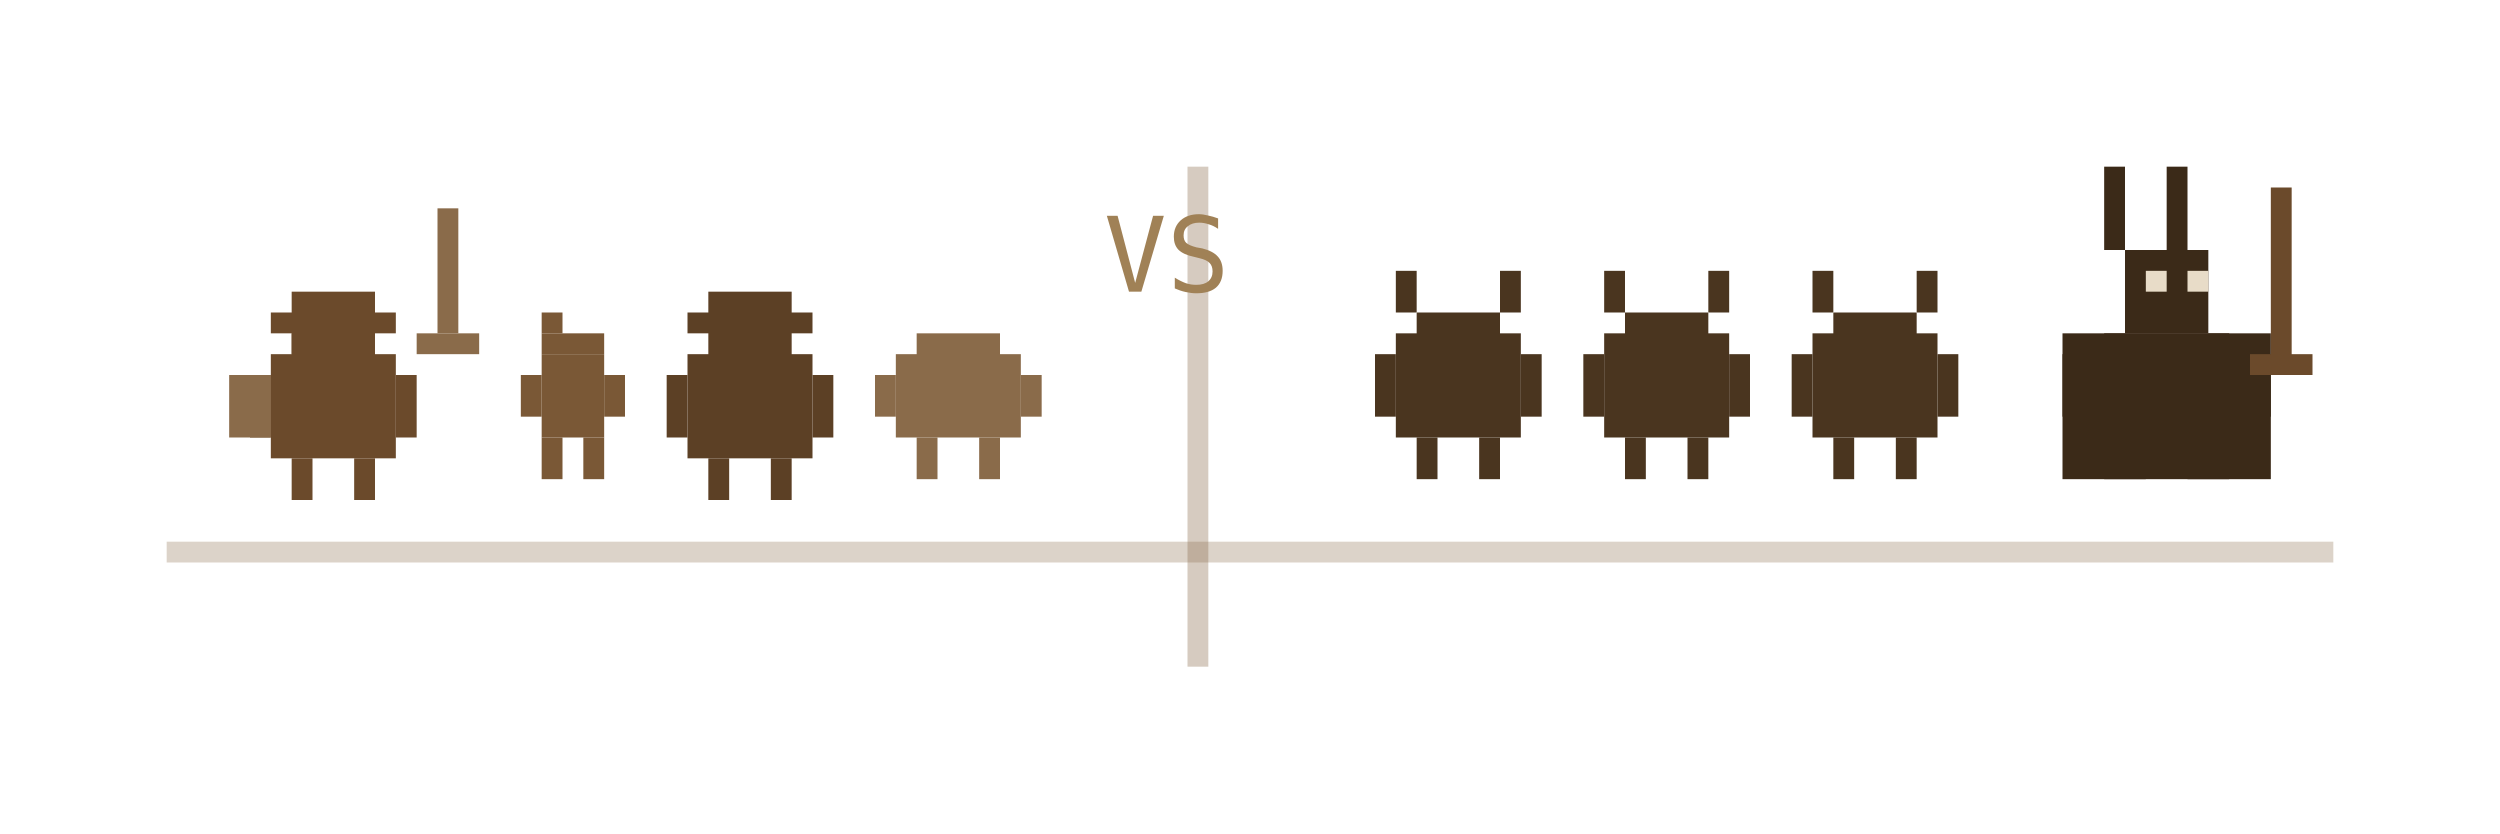
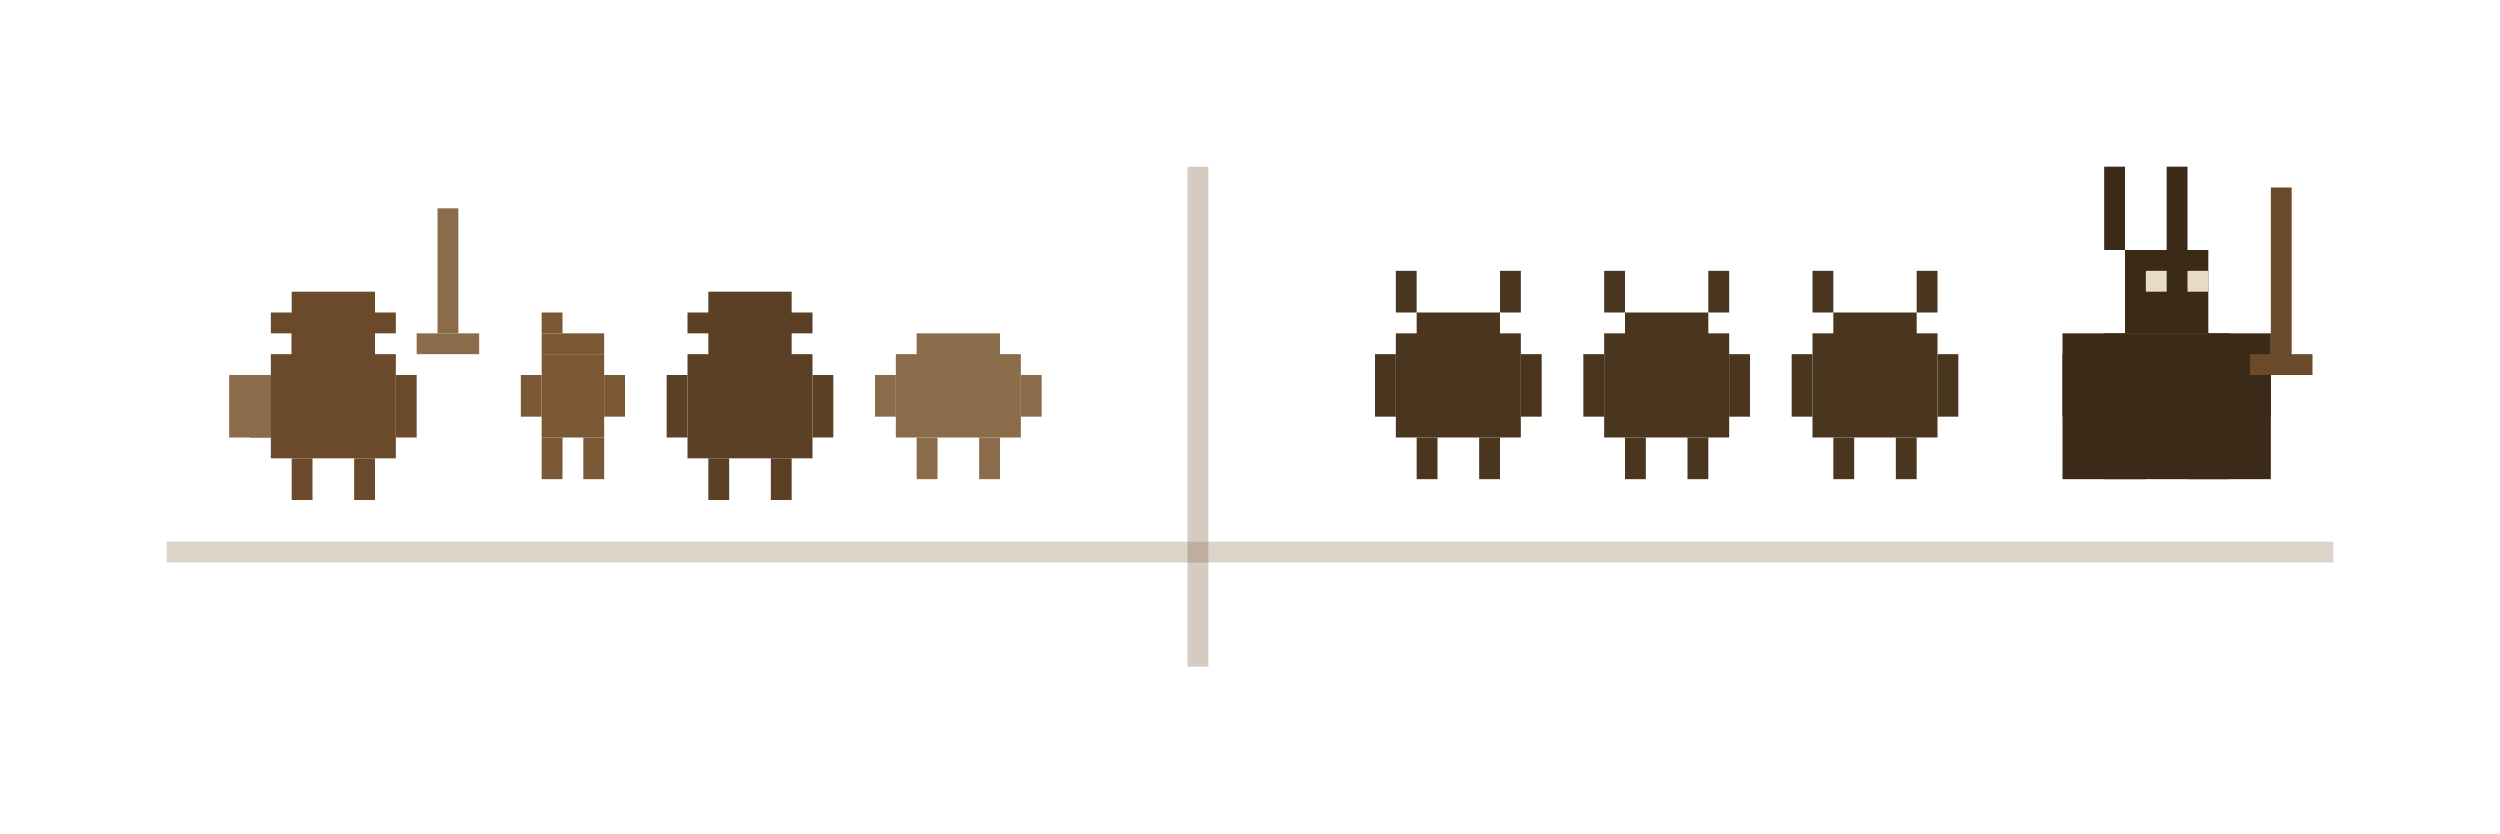
<svg xmlns="http://www.w3.org/2000/svg" width="480" height="160" viewBox="0 0 120 40">
  <rect width="120" height="40" fill="none" />
  <g fill="#6B4A2B">
    <rect x="14" y="14" width="4" height="4" />
    <rect x="13" y="15" width="6" height="1" />
    <rect x="14" y="16" width="4" height="1" />
    <rect x="13" y="17" width="6" height="5" />
    <rect x="12" y="18" width="1" height="3" />
    <rect x="19" y="18" width="1" height="3" />
    <rect x="14" y="22" width="1" height="2" />
    <rect x="17" y="22" width="1" height="2" />
  </g>
  <g fill="#8A6B4A">
    <rect x="21" y="10" width="1" height="6" />
    <rect x="20" y="16" width="3" height="1" />
  </g>
  <rect x="11" y="18" width="2" height="3" fill="#8A6B4A" />
  <g fill="#7A5836">
    <rect x="26" y="15" width="1" height="1" />
    <rect x="26" y="16" width="3" height="1" />
    <rect x="26" y="17" width="3" height="4" />
    <rect x="25" y="18" width="1" height="2" />
    <rect x="29" y="18" width="1" height="2" />
    <rect x="26" y="21" width="1" height="2" />
    <rect x="28" y="21" width="1" height="2" />
  </g>
  <g fill="#5C4025">
    <rect x="34" y="14" width="4" height="4" />
    <rect x="33" y="15" width="6" height="1" />
    <rect x="33" y="17" width="6" height="5" />
    <rect x="32" y="18" width="1" height="3" />
    <rect x="39" y="18" width="1" height="3" />
    <rect x="34" y="22" width="1" height="2" />
    <rect x="37" y="22" width="1" height="2" />
  </g>
  <g fill="#8A6B4A">
    <rect x="44" y="16" width="4" height="3" />
    <rect x="43" y="17" width="6" height="4" />
    <rect x="42" y="18" width="1" height="2" />
    <rect x="49" y="18" width="1" height="2" />
    <rect x="44" y="21" width="1" height="2" />
    <rect x="47" y="21" width="1" height="2" />
  </g>
  <g fill="#8A6B4A" opacity="0.35">
    <rect x="57" y="8" width="1" height="24" />
-   </g>
-   <g fill="#A08156" font-family="monospace" font-size="5">
-     <text x="56" y="14" text-anchor="middle">VS</text>
  </g>
  <g fill="#4A351F">
    <rect x="68" y="15" width="4" height="3" />
    <rect x="67" y="16" width="6" height="5" />
    <rect x="66" y="17" width="1" height="3" />
    <rect x="73" y="17" width="1" height="3" />
    <rect x="68" y="21" width="1" height="2" />
    <rect x="71" y="21" width="1" height="2" />
  </g>
  <rect x="67" y="13" width="1" height="2" fill="#4A351F" />
  <rect x="72" y="13" width="1" height="2" fill="#4A351F" />
  <g fill="#4A351F">
    <rect x="78" y="15" width="4" height="3" />
    <rect x="77" y="16" width="6" height="5" />
    <rect x="76" y="17" width="1" height="3" />
    <rect x="83" y="17" width="1" height="3" />
    <rect x="78" y="21" width="1" height="2" />
    <rect x="81" y="21" width="1" height="2" />
  </g>
  <rect x="77" y="13" width="1" height="2" fill="#4A351F" />
  <rect x="82" y="13" width="1" height="2" fill="#4A351F" />
  <g fill="#4A351F">
    <rect x="88" y="15" width="4" height="3" />
    <rect x="87" y="16" width="6" height="5" />
    <rect x="86" y="17" width="1" height="3" />
    <rect x="93" y="17" width="1" height="3" />
    <rect x="88" y="21" width="1" height="2" />
    <rect x="91" y="21" width="1" height="2" />
  </g>
  <rect x="87" y="13" width="1" height="2" fill="#4A351F" />
  <rect x="92" y="13" width="1" height="2" fill="#4A351F" />
  <g fill="#3B2A18">
    <rect x="101" y="8" width="1" height="4" />
    <rect x="104" y="8" width="1" height="4" />
    <rect x="99" y="16" width="10" height="7" />
    <rect x="102" y="12" width="4" height="4" />
    <rect x="101" y="16" width="6" height="5" />
    <rect x="99" y="17" width="2" height="3" />
    <rect x="107" y="17" width="2" height="3" />
    <rect x="101" y="21" width="2" height="2" />
    <rect x="105" y="21" width="2" height="2" />
  </g>
  <rect x="103" y="13" width="1" height="1" fill="#E8DCC8" />
  <rect x="105" y="13" width="1" height="1" fill="#E8DCC8" />
  <g fill="#6B4A2B">
    <rect x="109" y="9" width="1" height="9" />
    <rect x="108" y="17" width="3" height="1" />
  </g>
  <g fill="#8A6B4A" opacity="0.3">
    <rect x="8" y="26" width="104" height="1" />
  </g>
</svg>
